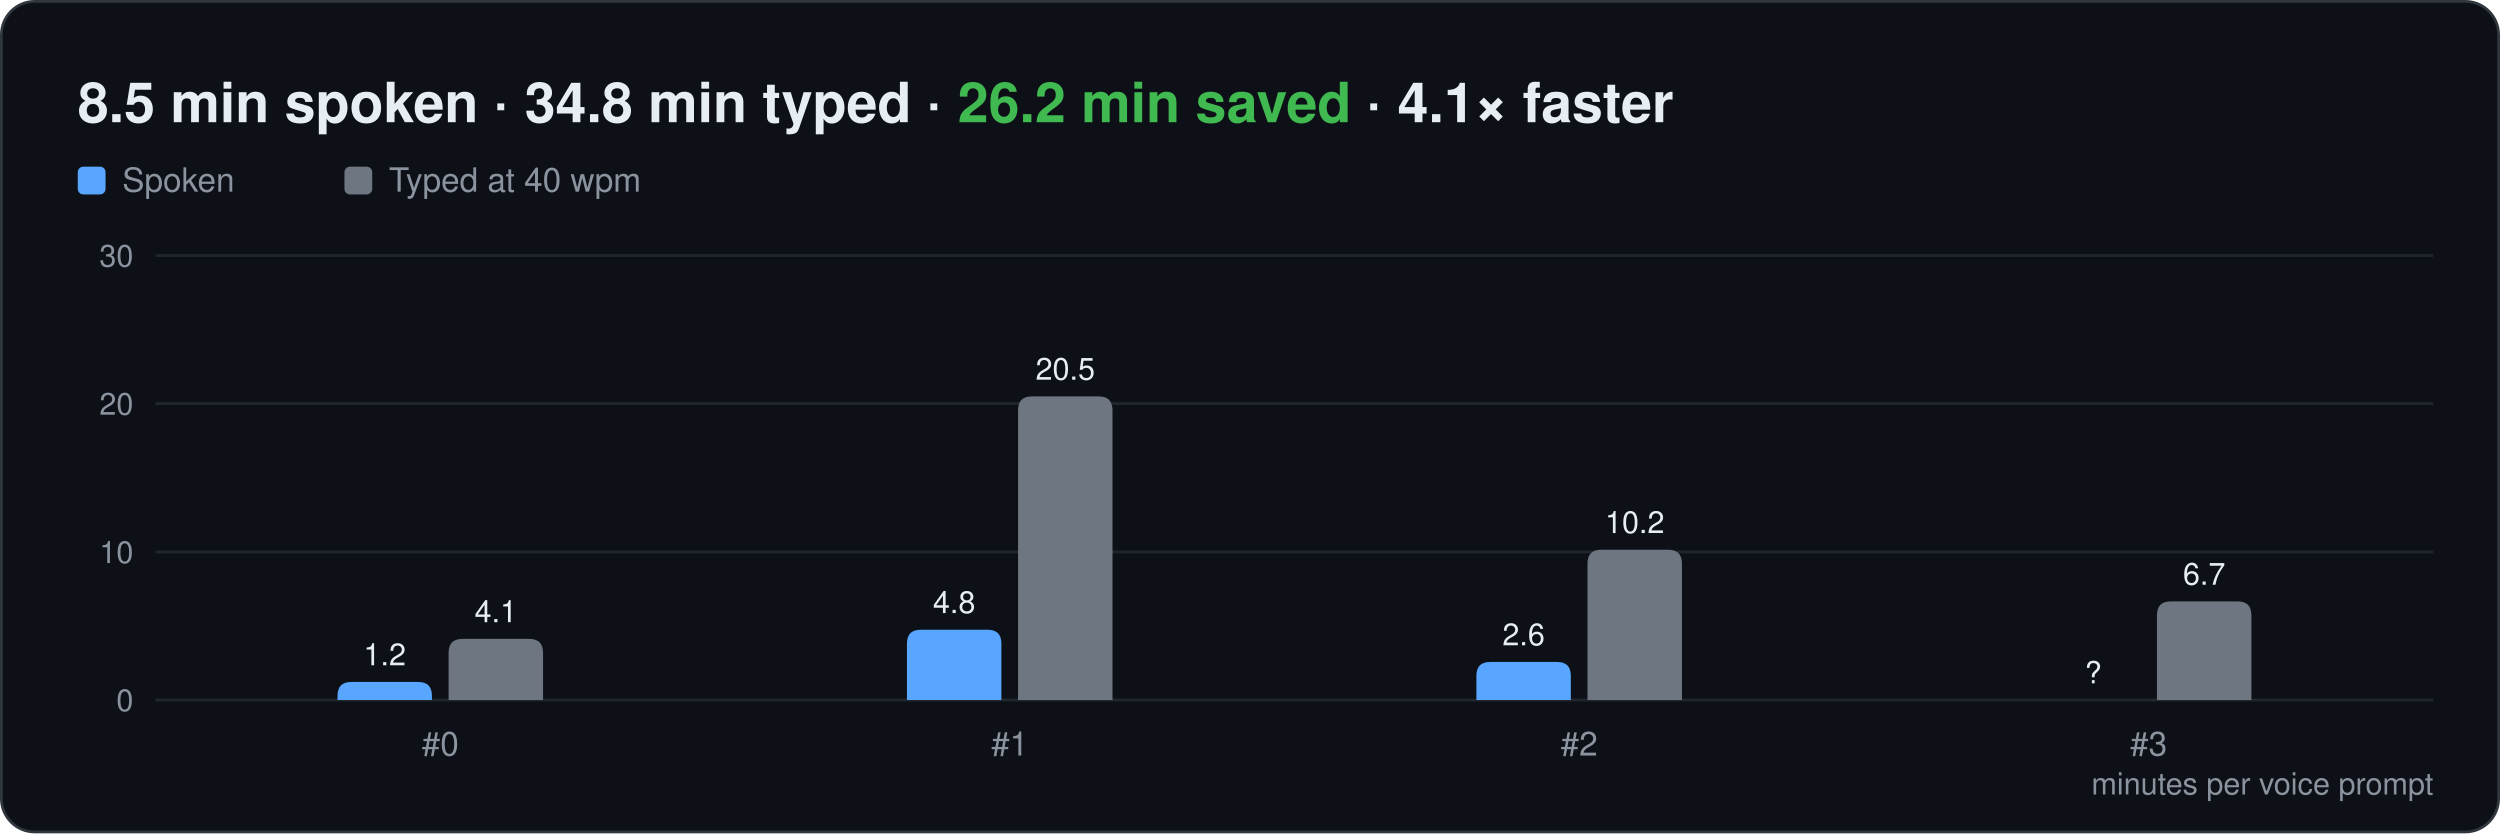
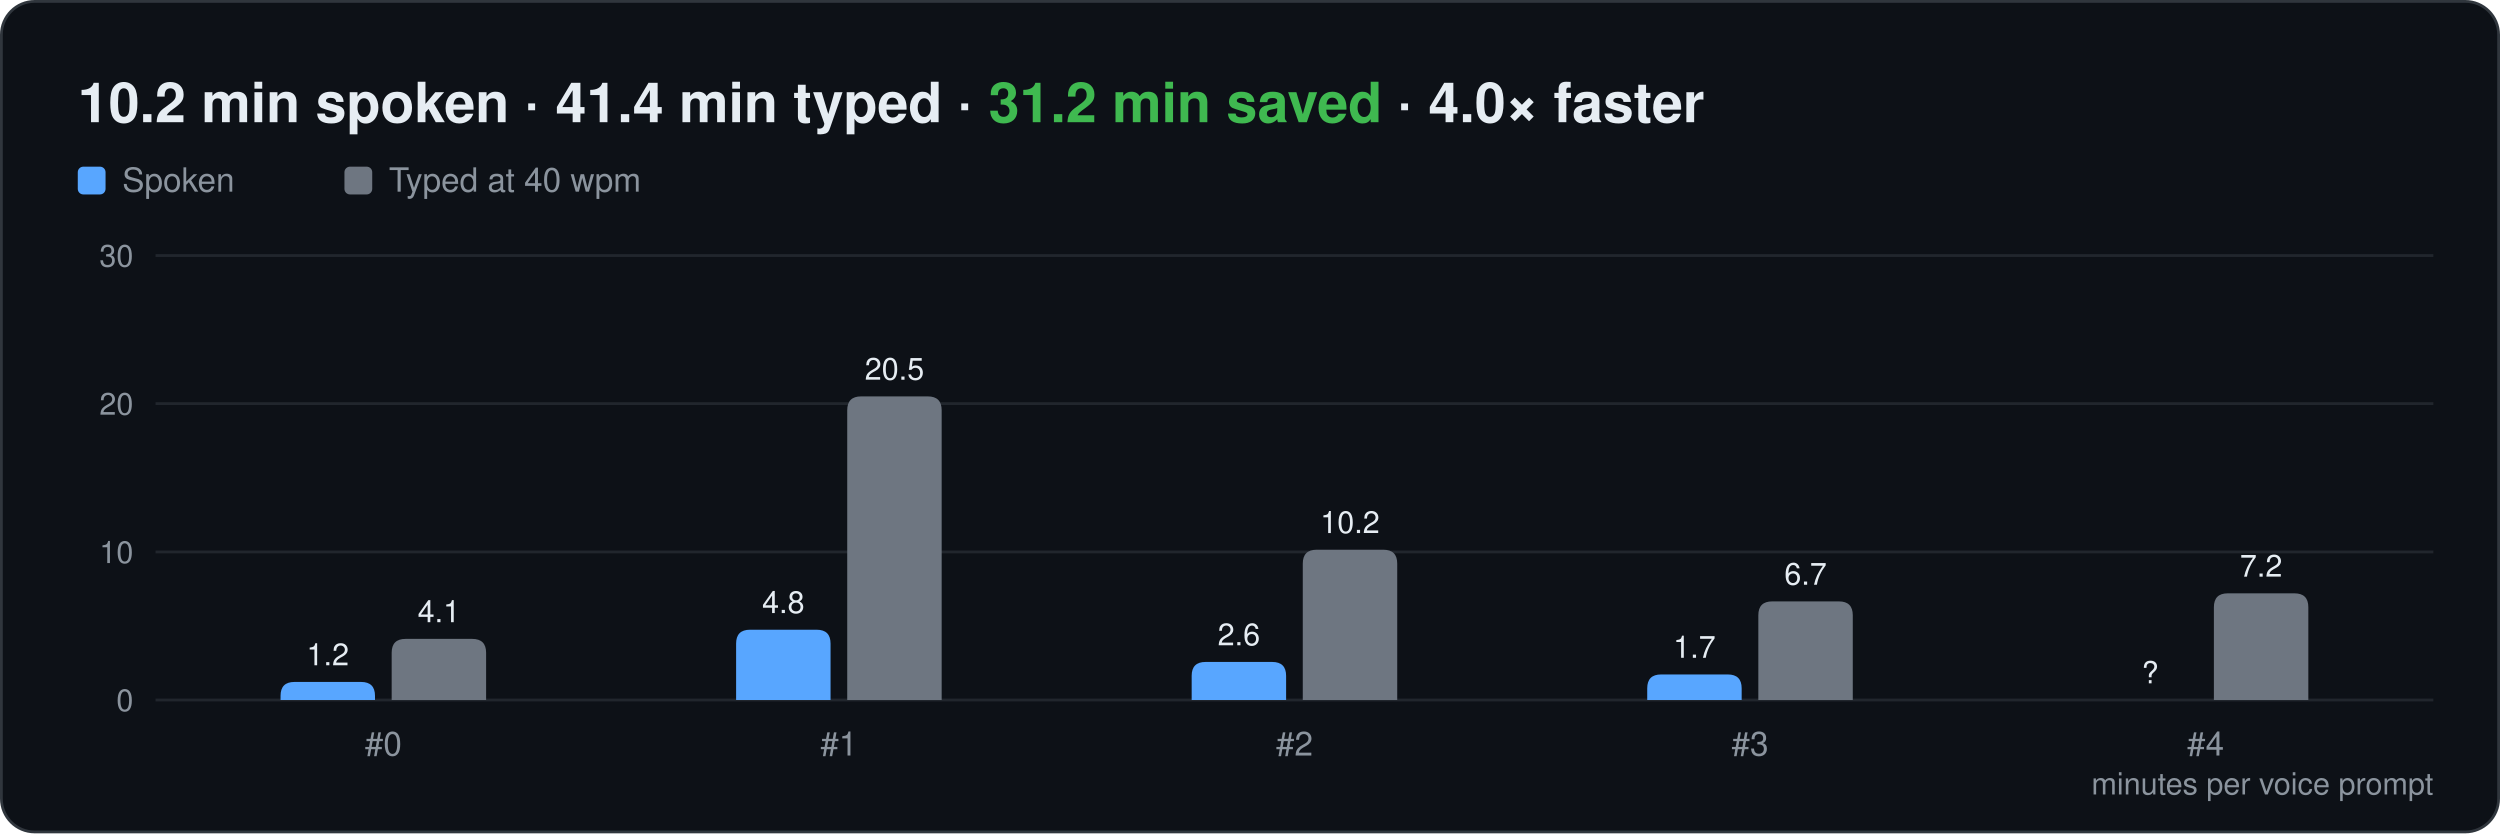
<svg xmlns="http://www.w3.org/2000/svg" width="900" height="300" viewBox="0 0 900 300" font-family="-apple-system, 'Segoe UI', Helvetica, Arial, sans-serif">
  <rect x="0.5" y="0.5" width="899" height="299" rx="12" fill="#0d1117" stroke="#30363d" />
-   <text x="28" y="44" font-size="20" font-weight="600" fill="#e6edf3">8.5 min spoken · 34.8 min typed · <tspan fill="#3fb950">26.2 min saved</tspan> · 4.1× faster</text>
+   <text x="28" y="44" font-size="20" font-weight="600" fill="#e6edf3">10.2 min spoken · 41.4 min typed · <tspan fill="#3fb950">31.2 min saved</tspan> · 4.0× faster</text>
  <rect x="28" y="60" width="10" height="10" rx="2" fill="#58a6ff" />
  <text x="44" y="69" font-size="12" fill="#8b949e">Spoken</text>
  <rect x="124" y="60" width="10" height="10" rx="2" fill="#6e7681" />
  <text x="140" y="69" font-size="12" fill="#8b949e">Typed at 40 wpm</text>
  <line x1="56" y1="252.0" x2="876" y2="252.0" stroke="#21262d" />
  <text x="48" y="256.0" font-size="11" fill="#8b949e" text-anchor="end">0</text>
  <line x1="56" y1="198.7" x2="876" y2="198.7" stroke="#21262d" />
  <text x="48" y="202.7" font-size="11" fill="#8b949e" text-anchor="end">10</text>
  <line x1="56" y1="145.3" x2="876" y2="145.3" stroke="#21262d" />
  <text x="48" y="149.3" font-size="11" fill="#8b949e" text-anchor="end">20</text>
  <line x1="56" y1="92.0" x2="876" y2="92.0" stroke="#21262d" />
  <text x="48" y="96.0" font-size="11" fill="#8b949e" text-anchor="end">30</text>
-   <path d="M121.5,252.0 V250.5 Q121.5,245.5 126.5,245.5 H150.5 Q155.5,245.5 155.5,250.5 V252.0 Z" fill="#58a6ff" />
-   <text x="138.5" y="239.5" font-size="11" fill="#e6edf3" text-anchor="middle">1.2</text>
-   <path d="M161.5,252.0 V235.0 Q161.5,230.0 166.5,230.0 H190.5 Q195.5,230.0 195.5,235.0 V252.0 Z" fill="#6e7681" />
-   <text x="178.5" y="224.0" font-size="11" fill="#e6edf3" text-anchor="middle">4.1</text>
-   <text x="158.5" y="272" font-size="12" fill="#8b949e" text-anchor="middle">#0</text>
-   <path d="M326.5,252.0 V231.7 Q326.5,226.7 331.5,226.7 H355.5 Q360.5,226.7 360.5,231.7 V252.0 Z" fill="#58a6ff" />
-   <text x="343.5" y="220.7" font-size="11" fill="#e6edf3" text-anchor="middle">4.8</text>
-   <path d="M366.5,252.0 V147.7 Q366.5,142.7 371.5,142.7 H395.5 Q400.5,142.7 400.5,147.7 V252.0 Z" fill="#6e7681" />
-   <text x="383.5" y="136.7" font-size="11" fill="#e6edf3" text-anchor="middle">20.5</text>
-   <text x="363.5" y="272" font-size="12" fill="#8b949e" text-anchor="middle">#1</text>
-   <path d="M531.5,252.0 V243.3 Q531.5,238.3 536.5,238.3 H560.5 Q565.5,238.3 565.5,243.3 V252.0 Z" fill="#58a6ff" />
-   <text x="548.5" y="232.3" font-size="11" fill="#e6edf3" text-anchor="middle">2.6</text>
-   <path d="M571.5,252.0 V202.9 Q571.5,197.9 576.5,197.9 H600.5 Q605.5,197.9 605.5,202.9 V252.0 Z" fill="#6e7681" />
-   <text x="588.5" y="191.9" font-size="11" fill="#e6edf3" text-anchor="middle">10.2</text>
-   <text x="568.5" y="272" font-size="12" fill="#8b949e" text-anchor="middle">#2</text>
-   <text x="753.5" y="246.0" font-size="11" fill="#e6edf3" text-anchor="middle">?</text>
-   <path d="M776.5,252.0 V221.5 Q776.5,216.5 781.5,216.5 H805.5 Q810.5,216.5 810.5,221.5 V252.0 Z" fill="#6e7681" />
-   <text x="793.5" y="210.5" font-size="11" fill="#e6edf3" text-anchor="middle">6.7</text>
-   <text x="773.5" y="272" font-size="12" fill="#8b949e" text-anchor="middle">#3</text>
+   <path d="M101.0,252.0 V250.5 Q101.0,245.5 106.0,245.5 H130.0 Q135.0,245.5 135.0,250.5 V252.0 Z" fill="#58a6ff" />
+   <text x="118.0" y="239.5" font-size="11" fill="#e6edf3" text-anchor="middle">1.2</text>
+   <path d="M141.0,252.0 V235.0 Q141.0,230.0 146.0,230.0 H170.0 Q175.0,230.0 175.0,235.0 V252.0 Z" fill="#6e7681" />
+   <text x="158.0" y="224.0" font-size="11" fill="#e6edf3" text-anchor="middle">4.1</text>
+   <text x="138.0" y="272" font-size="12" fill="#8b949e" text-anchor="middle">#0</text>
+   <path d="M265.0,252.0 V231.7 Q265.0,226.7 270.0,226.7 H294.0 Q299.0,226.7 299.0,231.7 V252.0 Z" fill="#58a6ff" />
+   <text x="282.0" y="220.7" font-size="11" fill="#e6edf3" text-anchor="middle">4.8</text>
+   <path d="M305.0,252.0 V147.7 Q305.0,142.7 310.0,142.7 H334.0 Q339.0,142.7 339.0,147.7 V252.0 Z" fill="#6e7681" />
+   <text x="322.0" y="136.7" font-size="11" fill="#e6edf3" text-anchor="middle">20.5</text>
+   <text x="302.0" y="272" font-size="12" fill="#8b949e" text-anchor="middle">#1</text>
+   <path d="M429.0,252.0 V243.3 Q429.0,238.3 434.0,238.3 H458.0 Q463.0,238.3 463.0,243.3 V252.0 Z" fill="#58a6ff" />
+   <text x="446.0" y="232.3" font-size="11" fill="#e6edf3" text-anchor="middle">2.6</text>
+   <path d="M469.0,252.0 V202.9 Q469.0,197.9 474.0,197.9 H498.0 Q503.0,197.9 503.0,202.9 V252.0 Z" fill="#6e7681" />
+   <text x="486.0" y="191.9" font-size="11" fill="#e6edf3" text-anchor="middle">10.2</text>
+   <text x="466.0" y="272" font-size="12" fill="#8b949e" text-anchor="middle">#2</text>
+   <path d="M593.0,252.0 V247.8 Q593.0,242.8 598.0,242.8 H622.0 Q627.0,242.8 627.0,247.8 V252.0 Z" fill="#58a6ff" />
+   <text x="610.0" y="236.8" font-size="11" fill="#e6edf3" text-anchor="middle">1.7</text>
+   <path d="M633.0,252.0 V221.5 Q633.0,216.5 638.0,216.5 H662.0 Q667.0,216.5 667.0,221.5 V252.0 Z" fill="#6e7681" />
+   <text x="650.0" y="210.5" font-size="11" fill="#e6edf3" text-anchor="middle">6.7</text>
+   <text x="630.0" y="272" font-size="12" fill="#8b949e" text-anchor="middle">#3</text>
+   <text x="774.0" y="246.0" font-size="11" fill="#e6edf3" text-anchor="middle">?</text>
+   <path d="M797.0,252.0 V218.6 Q797.0,213.6 802.0,213.6 H826.0 Q831.0,213.6 831.0,218.6 V252.0 Z" fill="#6e7681" />
+   <text x="814.0" y="207.6" font-size="11" fill="#e6edf3" text-anchor="middle">7.2</text>
+   <text x="794.0" y="272" font-size="12" fill="#8b949e" text-anchor="middle">#4</text>
  <text x="876" y="286" font-size="11" fill="#8b949e" text-anchor="end">minutes per voice prompt</text>
</svg>
